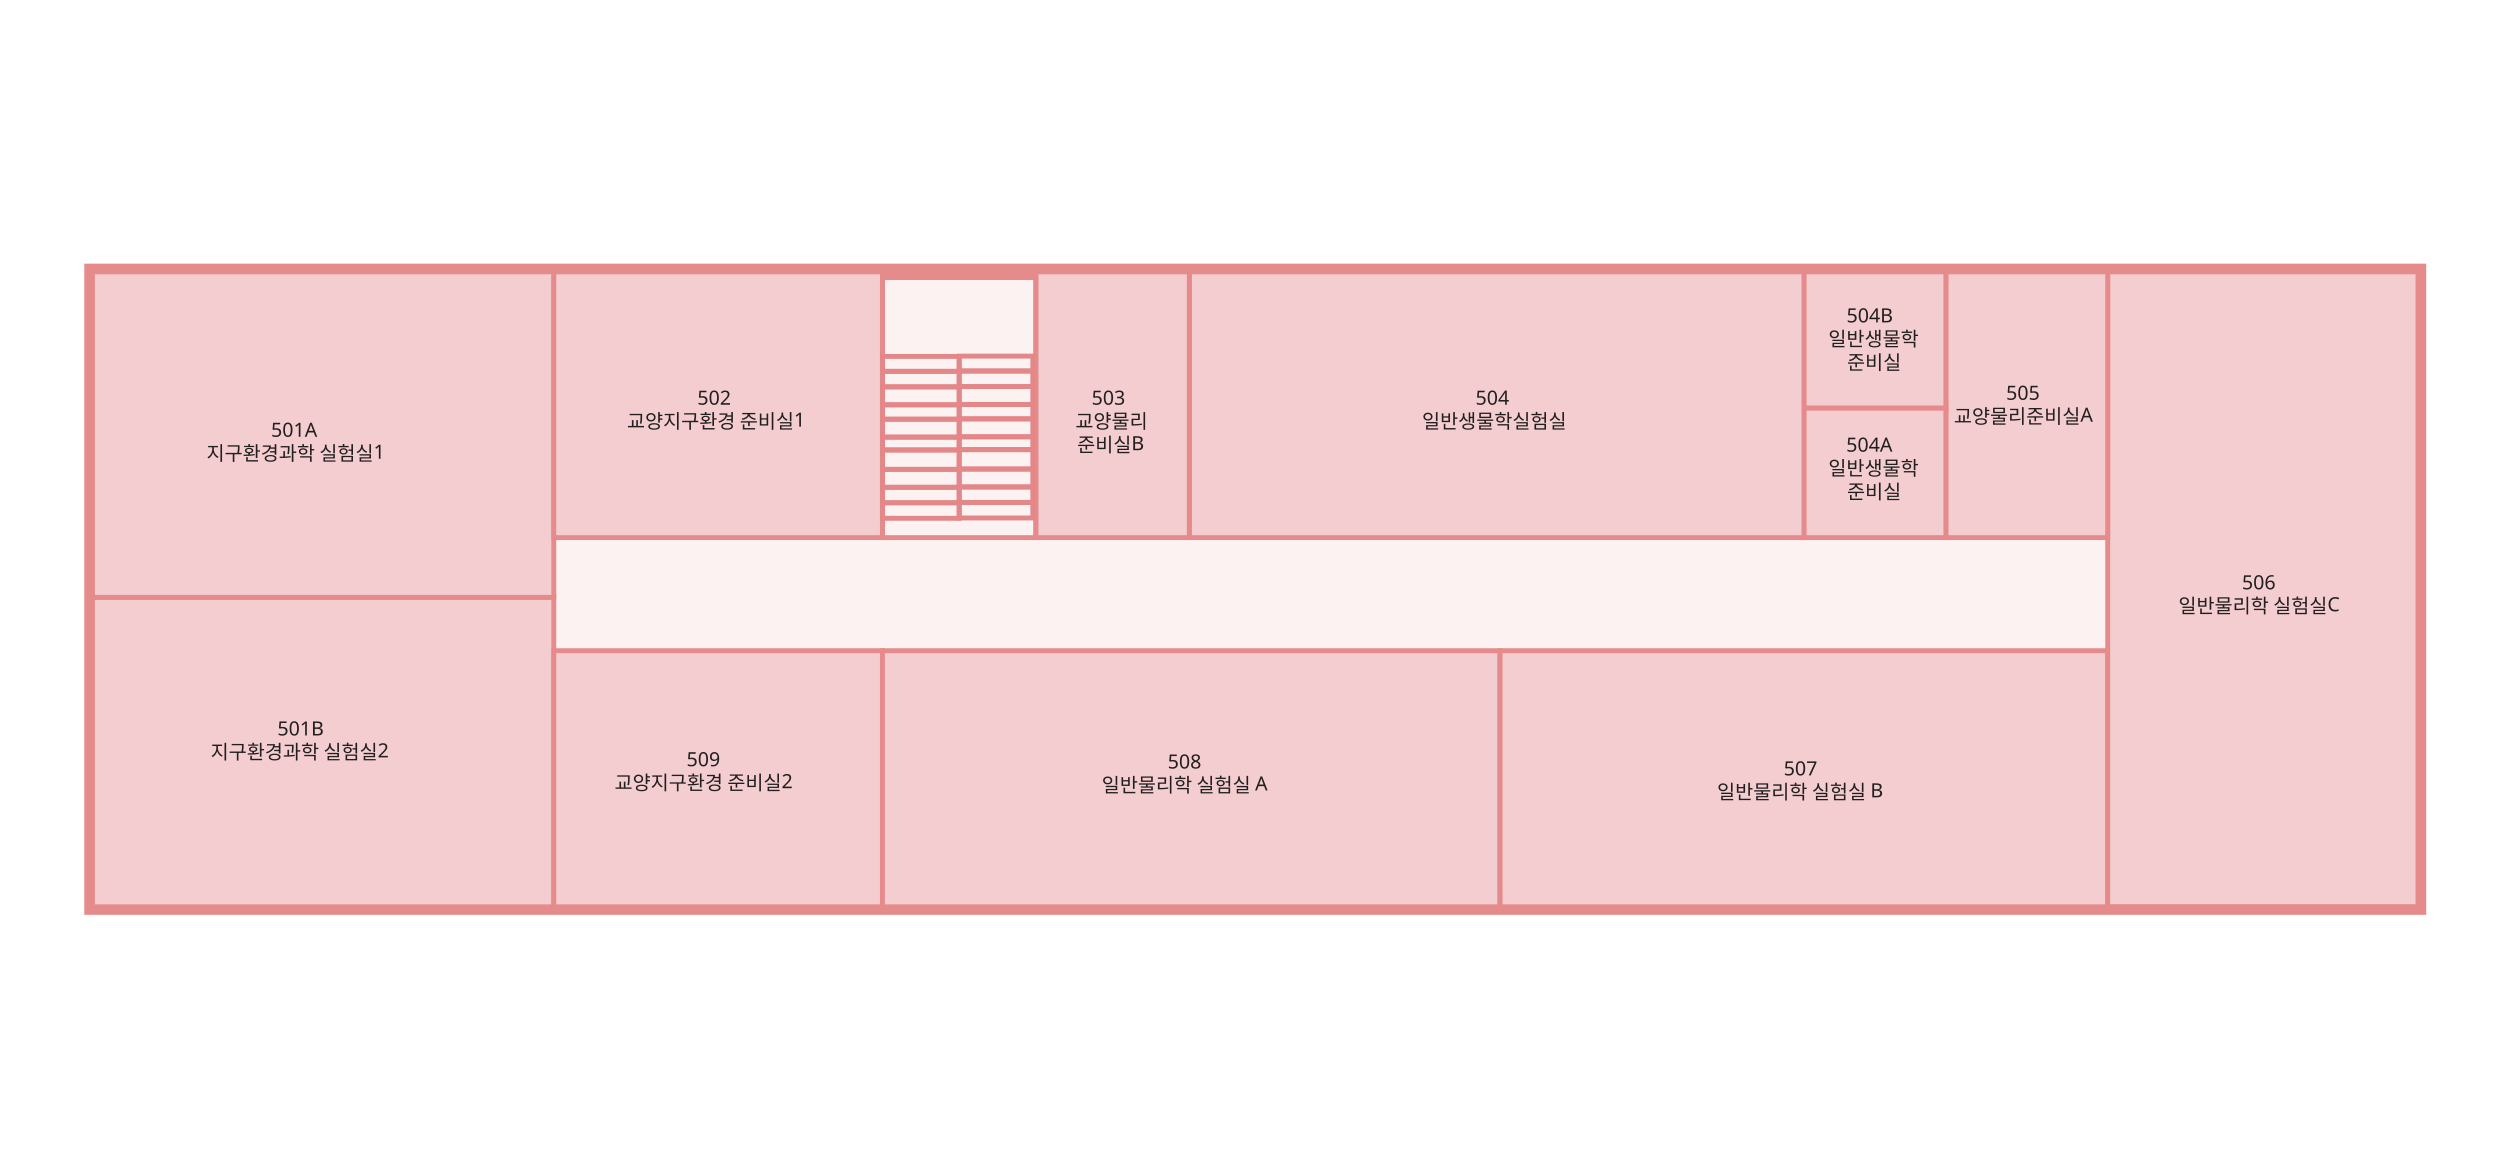
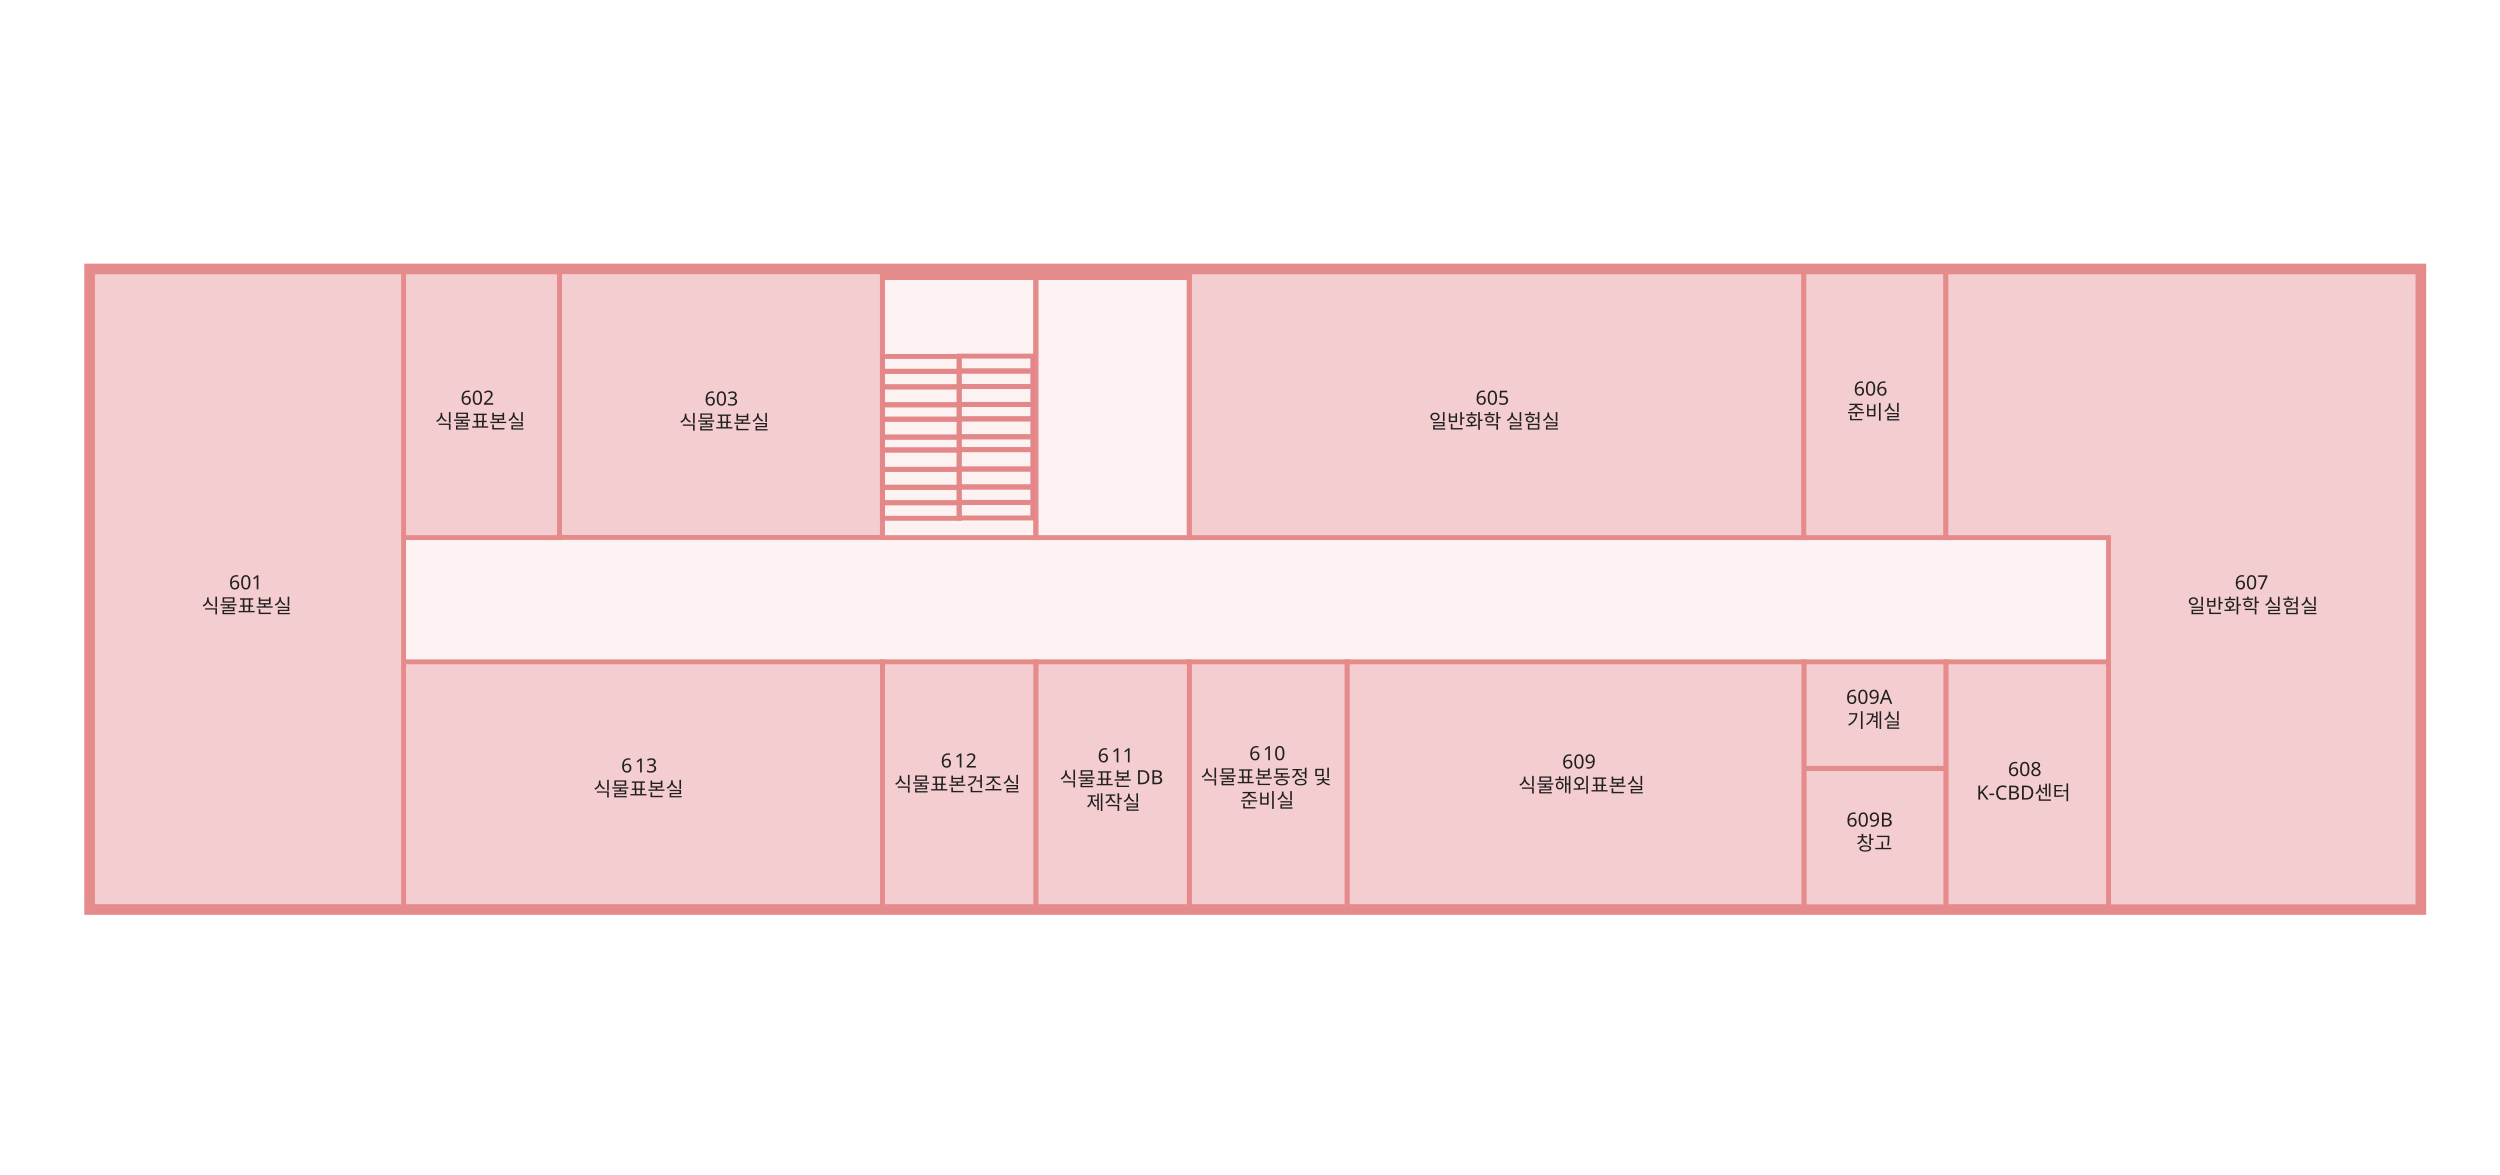
<svg xmlns="http://www.w3.org/2000/svg" version="1.1" viewBox="0 0 1527.6 717.5">
  <defs>
    <style>
      .cls-1 {
        stroke: #e38789;
      }

      .cls-1, .cls-2, .cls-3 {
        stroke-width: 3px;
      }

      .cls-1, .cls-2, .cls-3, .cls-4 {
        stroke-miterlimit: 10;
      }

      .cls-1, .cls-3 {
        fill: none;
      }

-       .cls-5, .cls-6 {
+       .cls-5, .cls-6, .cls-7 {
        isolation: isolate;
      }

-       .cls-2 {
-         fill: #f3cdcf;
-       }
- 
-       .cls-2, .cls-3, .cls-4 {
-         stroke: #e68b8b;
-       }
- 
      .cls-6 {
+         letter-spacing: 0em;
+       }
+ 
+       .cls-6, .cls-7 {
        fill: #221f20;
        font-family: NanumSquareNeoTTF-dEb, 'NanumSquare Neo';
        font-size: 12px;
      }

+       .cls-2 {
+         fill: #f3cdcf;
+       }
+ 
+       .cls-2, .cls-3, .cls-4 {
+         stroke: #e68b8b;
+       }
+ 
      .cls-4 {
        fill: #fcf2f2;
        stroke-width: 10px;
      }
    </style>
  </defs>
  <g>
-     <g id="_x35_">
+     <g id="_x36_">
      <g id="Layer_x5F_border">
        <rect class="cls-4" x="56.5" y="166.1" width="1421" height="387.9" />
      </g>
-       <g id="Layer_63">
-         <rect class="cls-2" x="56.5" y="166.1" width="281.9" height="198.9" />
-         <g class="cls-5">
-           <text class="cls-6" transform="translate(165.6 266.9)">
-             <tspan x="0" y="0">501A</tspan>
-           </text>
-           <text class="cls-6" transform="translate(126.2 281.3)">
-             <tspan x="0" y="0">지구환경과학 실험실1</tspan>
-           </text>
-         </g>
-       </g>
-       <g id="Layer_64">
-         <rect class="cls-2" x="56.5" y="365.1" width="281.9" height="189" />
-         <g class="cls-5">
-           <text class="cls-6" transform="translate(169.5 449.4)">
-             <tspan x="0" y="0">501B</tspan>
-           </text>
-           <text class="cls-6" transform="translate(128.7 463.8)">
-             <tspan x="0" y="0">지구환경과학 실험실2</tspan>
-           </text>
-         </g>
-       </g>
-       <g id="Layer_65">
-         <rect class="cls-2" x="338.4" y="397.6" width="200.9" height="156.5" />
-         <g class="cls-5">
-           <text class="cls-6" transform="translate(419.5 468.2)">
-             <tspan x="0" y="0">509</tspan>
-           </text>
-           <text class="cls-6" transform="translate(375.5 482.6)">
-             <tspan x="0" y="0">교양지구환경 준비실2</tspan>
-           </text>
-         </g>
-       </g>
-       <g id="Layer_66">
-         <rect class="cls-2" x="539.2" y="397.6" width="377.3" height="156.5" />
-         <g class="cls-5">
-           <text class="cls-6" transform="translate(713.5 469.6)">
-             <tspan x="0" y="0">508</tspan>
-           </text>
-           <text class="cls-6" transform="translate(673.2 484)">
-             <tspan x="0" y="0">일반물리학 실험실 A</tspan>
-           </text>
-         </g>
-       </g>
-       <g id="Layer_67">
-         <rect class="cls-2" x="916.6" y="397.6" width="371.3" height="156.5" />
-         <g class="cls-5">
-           <text class="cls-6" transform="translate(1089.9 473.8)">
-             <tspan x="0" y="0">507</tspan>
-           </text>
-           <text class="cls-6" transform="translate(1049.2 488.2)">
-             <tspan x="0" y="0">일반물리학 실험실 B</tspan>
-           </text>
-         </g>
-       </g>
-       <g id="Layer_68">
-         <rect class="cls-2" x="1287.9" y="166.1" width="189.6" height="387.9" />
-         <g class="cls-5">
-           <text class="cls-6" transform="translate(1369.9 360.1)">
-             <tspan x="0" y="0">506</tspan>
-           </text>
-           <text class="cls-6" transform="translate(1331.1 374.5)">
-             <tspan x="0" y="0">일반물리학 실험실C</tspan>
-           </text>
-         </g>
-       </g>
-       <g id="Layer_69">
-         <rect class="cls-2" x="1189" y="166.1" width="98.9" height="162.4" />
-         <g class="cls-5">
-           <text class="cls-6" transform="translate(1225.8 244.3)">
-             <tspan x="0" y="0">505</tspan>
-           </text>
-           <text class="cls-6" transform="translate(1193.9 258.7)">
-             <tspan x="0" y="0">교양물리준비실A</tspan>
-           </text>
-         </g>
-       </g>
-       <g id="Layer_70">
-         <rect class="cls-2" x="1102.2" y="166.1" width="86.8" height="83.3" />
-         <g class="cls-5">
-           <text class="cls-6" transform="translate(1128.3 197)">
-             <tspan x="0" y="0">504B</tspan>
-           </text>
-           <text class="cls-6" transform="translate(1117.2 211.4)">
-             <tspan x="0" y="0">일반생물학</tspan>
-           </text>
-           <text class="cls-6" transform="translate(1128.6 225.8)">
+       <g id="Layer_78">
+         <rect class="cls-2" x="726.7" y="166.1" width="375.6" height="162.4" />
+         <g class="cls-5">
+           <text class="cls-7" transform="translate(901.6 247.3)">
+             <tspan x="0" y="0">605</tspan>
+           </text>
+           <text class="cls-7" transform="translate(873.2 261.7)">
+             <tspan x="0" y="0">일반화학 실험실</tspan>
+           </text>
+         </g>
+       </g>
+       <g id="Layer_92">
+         <rect class="cls-2" x="246.5" y="166.1" width="95.4" height="162.4" />
+         <g class="cls-5">
+           <text class="cls-7" transform="translate(281.4 247.3)">
+             <tspan x="0" y="0">602</tspan>
+           </text>
+           <text class="cls-7" transform="translate(265.8 261.7)">
+             <tspan x="0" y="0">식물표본실</tspan>
+           </text>
+         </g>
+       </g>
+       <g id="Layer_93">
+         <rect class="cls-2" x="341.9" y="166" width="197.3" height="162.4" />
+         <g class="cls-5">
+           <text class="cls-7" transform="translate(430.5 247.8)">
+             <tspan x="0" y="0">603</tspan>
+           </text>
+           <text class="cls-7" transform="translate(415 262.2)">
+             <tspan x="0" y="0">식물표본실</tspan>
+           </text>
+         </g>
+       </g>
+       <g id="Layer_94">
+         <rect class="cls-3" x="633" y="166.1" width="93.7" height="162.4" />
+       </g>
+       <g id="Layer_79">
+         <rect class="cls-2" x="1102.2" y="166.1" width="86.8" height="162.4" />
+         <g class="cls-5">
+           <text class="cls-7" transform="translate(1132.7 241.7)">
+             <tspan x="0" y="0">606</tspan>
+           </text>
+           <text class="cls-7" transform="translate(1128.6 256.1)">
            <tspan x="0" y="0">준비실</tspan>
          </text>
        </g>
      </g>
-       <g id="Layer_71">
-         <rect class="cls-2" x="1102.2" y="249.4" width="86.8" height="79.1" />
-         <g class="cls-5">
-           <text class="cls-6" transform="translate(1128.1 276)">
-             <tspan x="0" y="0">504A</tspan>
-           </text>
-           <text class="cls-6" transform="translate(1117.2 290.4)">
-             <tspan x="0" y="0">일반생물학</tspan>
-           </text>
-           <text class="cls-6" transform="translate(1128.6 304.8)">
+       <g id="Layer_80">
+         <polygon class="cls-2" points="1189 328.5 1288.4 328.5 1288.4 554.1 1477.5 554.1 1477.5 166.1 1189 166.1 1189 328.5" />
+         <g class="cls-5">
+           <text class="cls-7" transform="translate(1365.5 360.1)">
+             <tspan x="0" y="0">607</tspan>
+           </text>
+           <text class="cls-7" transform="translate(1336.6 374.5)">
+             <tspan x="0" y="0">일반화학 실험실</tspan>
+           </text>
+         </g>
+       </g>
+       <g id="Layer_81">
+         <rect class="cls-2" x="1189" y="404.4" width="99.4" height="149.6" />
+         <g class="cls-5">
+           <text class="cls-7" transform="translate(1226.9 474.2)">
+             <tspan x="0" y="0">608</tspan>
+           </text>
+           <text class="cls-7" transform="translate(1207.7 488.6)">
+             <tspan x="0" y="0">K-CBD센터</tspan>
+           </text>
+         </g>
+       </g>
+       <g id="Layer_82">
+         <rect class="cls-2" x="1102.2" y="469.6" width="86.8" height="84.5" />
+         <g class="cls-5">
+           <text class="cls-7" transform="translate(1128.2 505.1)">
+             <tspan x="0" y="0">609B</tspan>
+           </text>
+           <text class="cls-7" transform="translate(1134.2 519.5)">
+             <tspan x="0" y="0">창고</tspan>
+           </text>
+         </g>
+       </g>
+       <g id="Layer_83">
+         <rect class="cls-2" x="1102.2" y="404.4" width="86.8" height="65.1" />
+         <g class="cls-5">
+           <text class="cls-7" transform="translate(1128 430.1)">
+             <tspan x="0" y="0">609A</tspan>
+           </text>
+           <text class="cls-7" transform="translate(1128.6 444.5)">
+             <tspan x="0" y="0">기계실</tspan>
+           </text>
+         </g>
+       </g>
+       <g id="Layer_84">
+         <rect class="cls-2" x="823.1" y="404.4" width="279.2" height="149.6" />
+         <g class="cls-5">
+           <text class="cls-7" transform="translate(954.5 469.6)">
+             <tspan x="0" y="0">609</tspan>
+           </text>
+           <text class="cls-7" transform="translate(927.7 484)">
+             <tspan x="0" y="0">식물해외표본실</tspan>
+           </text>
+         </g>
+       </g>
+       <g id="Layer_85">
+         <rect class="cls-2" x="726.7" y="404.4" width="96.4" height="149.6" />
+         <g class="cls-5">
+           <text class="cls-6" transform="translate(763.3 464.5)">
+             <tspan x="0" y="0">6</tspan>
+           </text>
+           <text class="cls-7" transform="translate(771.7 464.5)">
+             <tspan x="0" y="0">10</tspan>
+           </text>
+           <text class="cls-7" transform="translate(733.6 479)">
+             <tspan x="0" y="0">식물표본동정 및</tspan>
+           </text>
+           <text class="cls-7" transform="translate(757.8 493.3)">
            <tspan x="0" y="0">준비실</tspan>
          </text>
        </g>
      </g>
-       <g id="Layer_72">
-         <rect class="cls-2" x="726.7" y="166.1" width="375.6" height="162.4" />
-         <g class="cls-5">
-           <text class="cls-6" transform="translate(901.6 247.3)">
-             <tspan x="0" y="0">504</tspan>
-           </text>
-           <text class="cls-6" transform="translate(868.9 261.7)">
-             <tspan x="0" y="0">일반생물학실험실</tspan>
-           </text>
-         </g>
-       </g>
-       <g id="Layer_73">
-         <rect class="cls-2" x="633" y="166.1" width="93.7" height="162.4" />
-         <g class="cls-5">
-           <text class="cls-6" transform="translate(667 247.3)">
-             <tspan x="0" y="0">503</tspan>
-           </text>
-           <text class="cls-6" transform="translate(657.1 261.7)">
-             <tspan x="0" y="0">교양물리</tspan>
-           </text>
-           <text class="cls-6" transform="translate(658.2 276.1)">
-             <tspan x="0" y="0">준비실B</tspan>
-           </text>
-         </g>
-       </g>
-       <g id="Layer_74">
-         <rect class="cls-2" x="338.4" y="166.1" width="200.9" height="162.4" />
-         <g class="cls-5">
-           <text class="cls-6" transform="translate(426.1 247.3)">
-             <tspan x="0" y="0">502</tspan>
-           </text>
-           <text class="cls-6" transform="translate(383.1 261.7)">
-             <tspan x="0" y="0">교양지구환경 준비실1</tspan>
+       <g id="Layer_86">
+         <rect class="cls-2" x="633" y="404.4" width="93.7" height="149.6" />
+         <g class="cls-5">
+           <text class="cls-7" transform="translate(670.7 465.8)">
+             <tspan x="0" y="0">6</tspan>
+           </text>
+           <text class="cls-7" transform="translate(679.1 465.8)">
+             <tspan x="0" y="0">11</tspan>
+           </text>
+           <text class="cls-7" transform="translate(647.4 480.2)">
+             <tspan x="0" y="0">식물표본 DB</tspan>
+           </text>
+           <text class="cls-7" transform="translate(663.8 494.6)">
+             <tspan x="0" y="0">제작실</tspan>
+           </text>
+         </g>
+       </g>
+       <g id="Layer_87">
+         <rect class="cls-2" x="539.2" y="404.4" width="93.7" height="149.6" />
+         <g class="cls-5">
+           <text class="cls-7" transform="translate(574.8 469)">
+             <tspan x="0" y="0">6</tspan>
+           </text>
+           <text class="cls-7" transform="translate(583.2 469)">
+             <tspan x="0" y="0">12</tspan>
+           </text>
+           <text class="cls-7" transform="translate(546.3 483.4)">
+             <tspan x="0" y="0">식물표본건조실</tspan>
+           </text>
+         </g>
+       </g>
+       <g id="Layer_88">
+         <rect class="cls-2" x="246.5" y="404.4" width="292.7" height="149.6" />
+         <g class="cls-5">
+           <text class="cls-7" transform="translate(379.5 472)">
+             <tspan x="0" y="0">6</tspan>
+           </text>
+           <text class="cls-7" transform="translate(387.9 472)">
+             <tspan x="0" y="0">13</tspan>
+           </text>
+           <text class="cls-7" transform="translate(362.5 486.4)">
+             <tspan x="0" y="0">식물표본실</tspan>
+           </text>
+         </g>
+       </g>
+       <g id="Layer_89">
+         <rect class="cls-2" x="56.5" y="166.1" width="190.1" height="387.9" />
+         <g class="cls-5">
+           <text class="cls-7" transform="translate(139.9 360.1)">
+             <tspan x="0" y="0">601</tspan>
+           </text>
+           <text class="cls-7" transform="translate(123.1 374.5)">
+             <tspan x="0" y="0">식물표본실</tspan>
          </text>
        </g>
      </g>
      <g id="Layer_x5F_others">
        <rect class="cls-3" x="539.2" y="166.1" width="93.7" height="162.4" />
        <g>
          <rect class="cls-1" x="539.2" y="217.8" width="46.9" height="9.1" />
          <rect class="cls-1" x="539.2" y="226.9" width="46.9" height="9.5" />
          <rect class="cls-1" x="539.2" y="236.4" width="46.9" height="10.9" />
          <rect class="cls-1" x="539.2" y="247.4" width="46.9" height="8.8" />
          <rect class="cls-1" x="539.2" y="256.1" width="46.9" height="11" />
          <rect class="cls-1" x="539.2" y="267.1" width="46.9" height="7.9" />
          <rect class="cls-1" x="539.2" y="274.9" width="46.9" height="11.9" />
          <rect class="cls-1" x="539.2" y="286.8" width="46.9" height="11" />
          <rect class="cls-1" x="539.2" y="297.7" width="46.9" height="9.5" />
          <rect class="cls-1" x="539.2" y="307.2" width="46.9" height="9.5" />
        </g>
        <g>
          <rect class="cls-1" x="586.1" y="217.6" width="45" height="9.1" />
          <rect class="cls-1" x="586.1" y="226.7" width="45" height="9.5" />
          <rect class="cls-1" x="586.1" y="236.2" width="45" height="10.9" />
          <rect class="cls-1" x="586.1" y="247.2" width="45" height="8.8" />
          <rect class="cls-1" x="586.1" y="255.9" width="45" height="11" />
          <rect class="cls-1" x="586.1" y="266.9" width="45" height="7.9" />
          <rect class="cls-1" x="586.1" y="274.7" width="45" height="11.9" />
          <rect class="cls-1" x="586.1" y="286.6" width="45" height="11" />
          <rect class="cls-1" x="586.1" y="297.5" width="45" height="9.5" />
          <rect class="cls-1" x="586.1" y="307" width="45" height="9.5" />
        </g>
      </g>
    </g>
  </g>
</svg>
